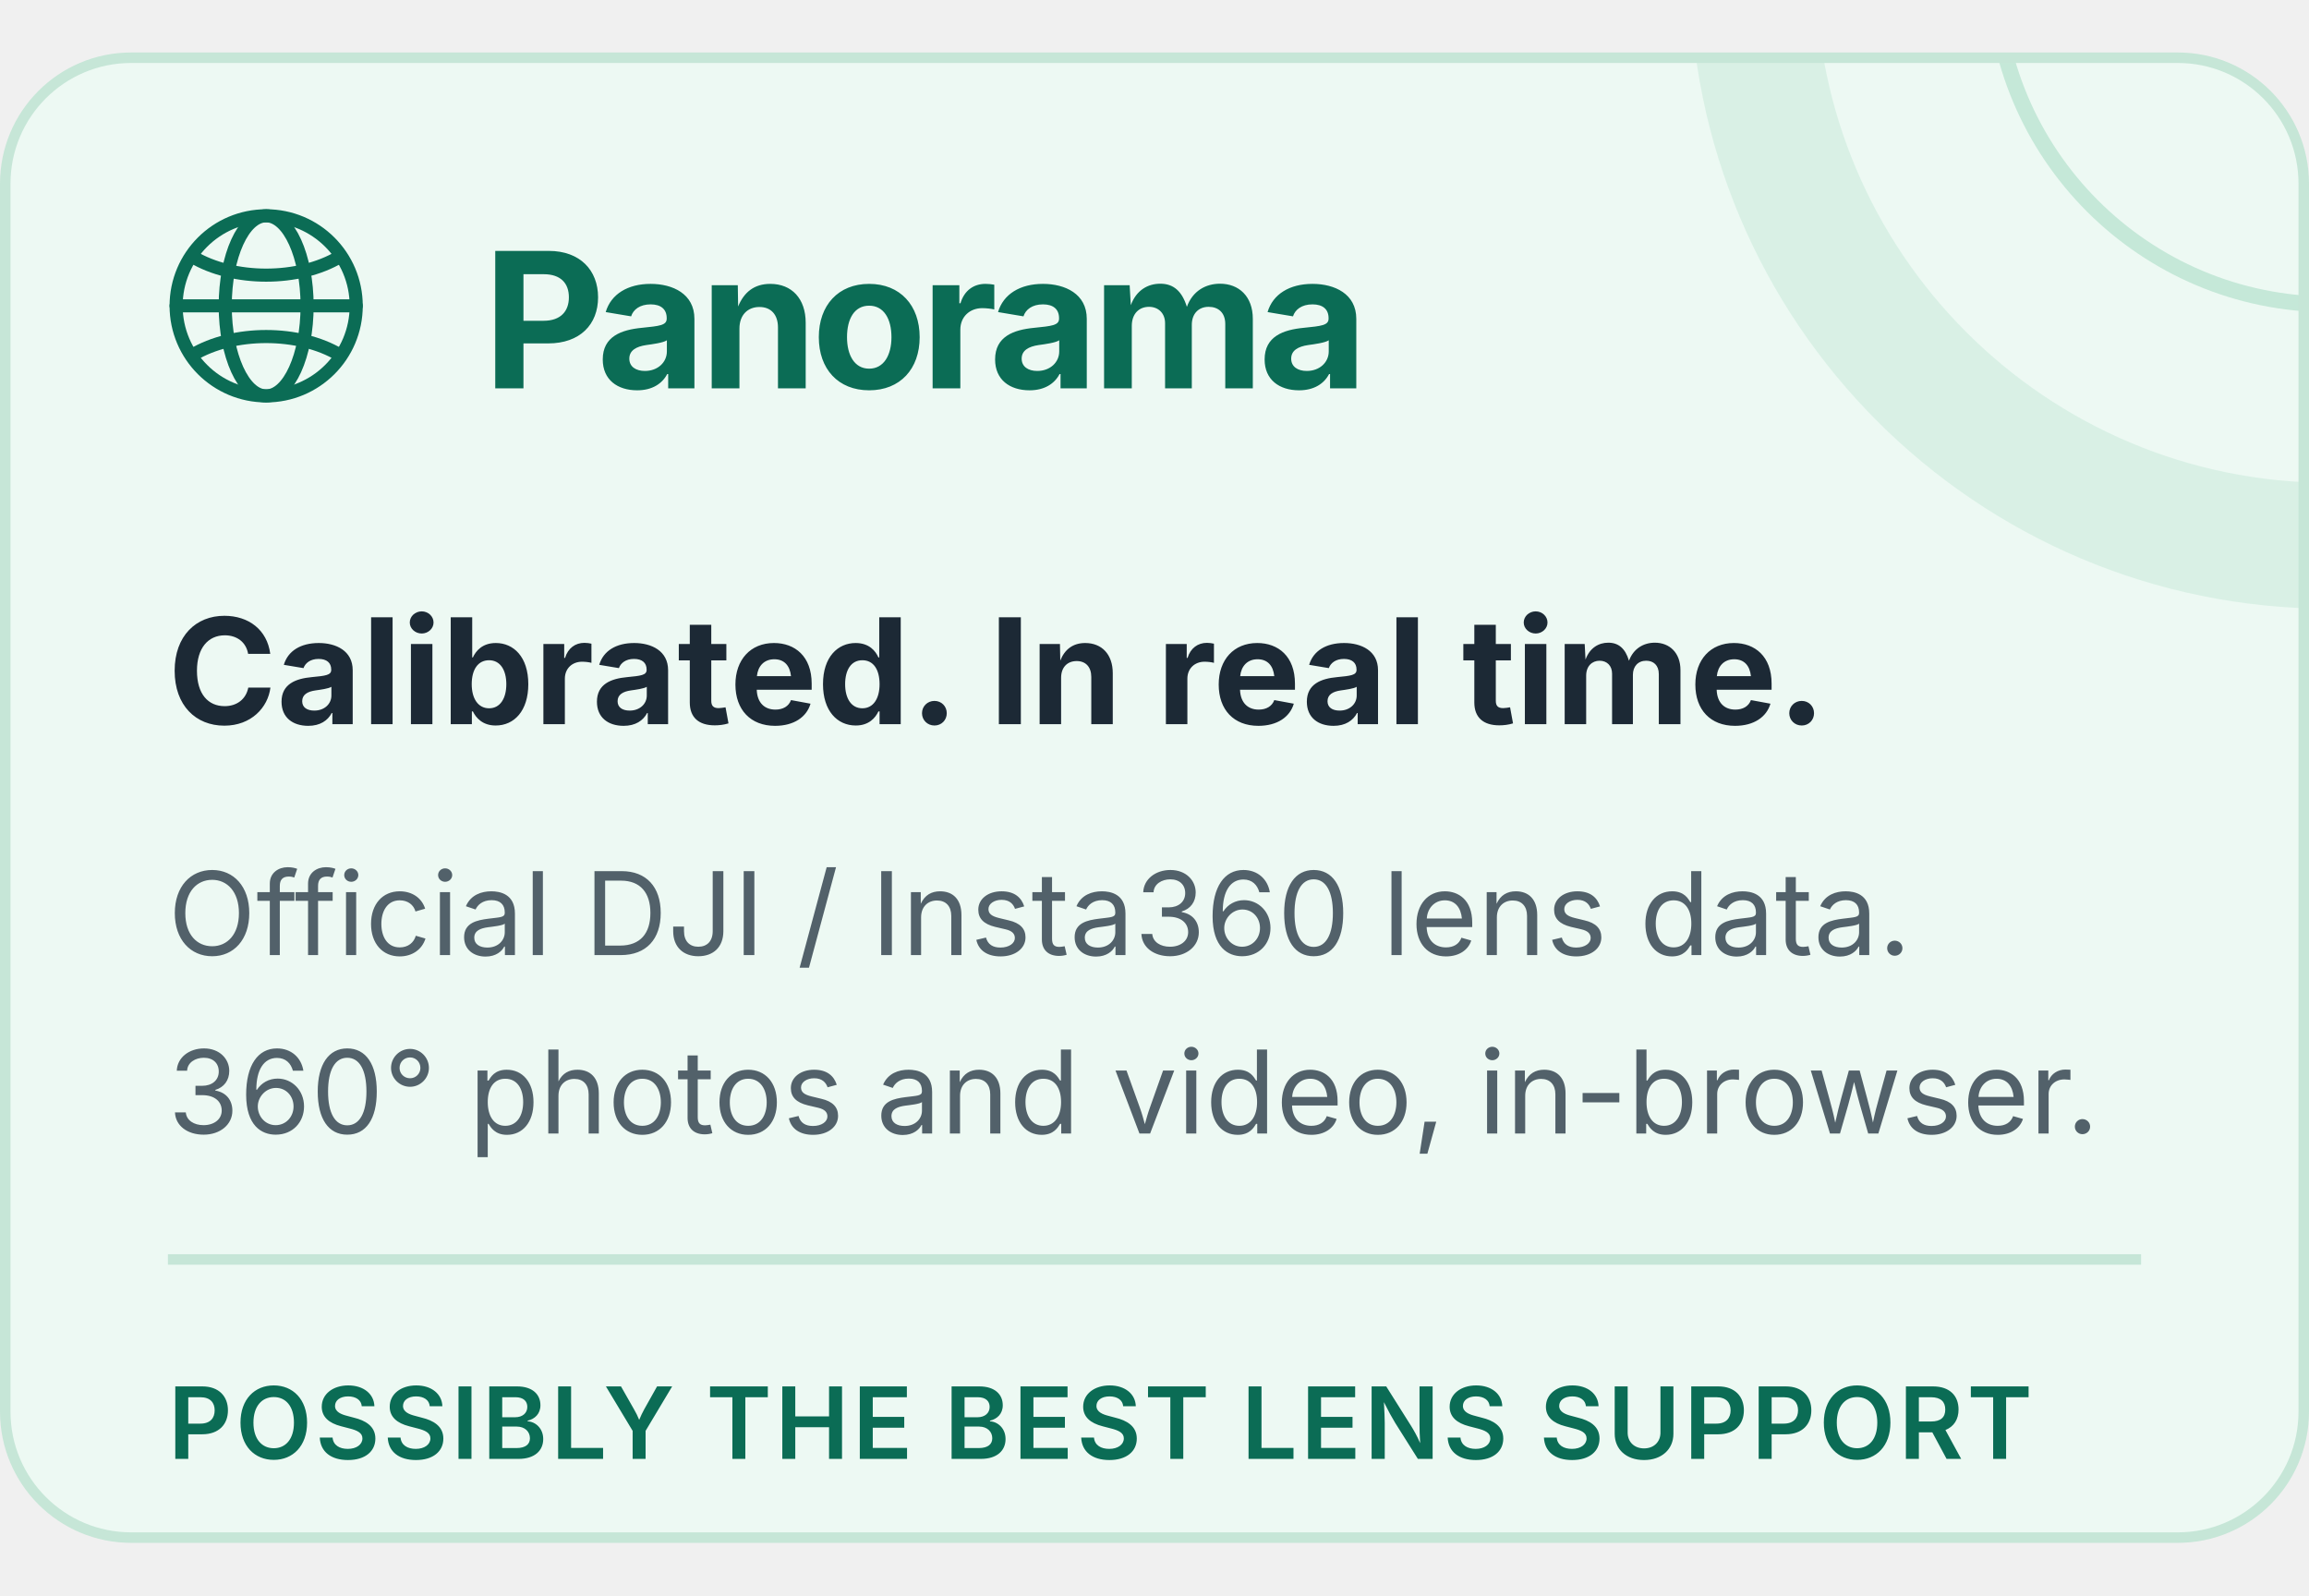
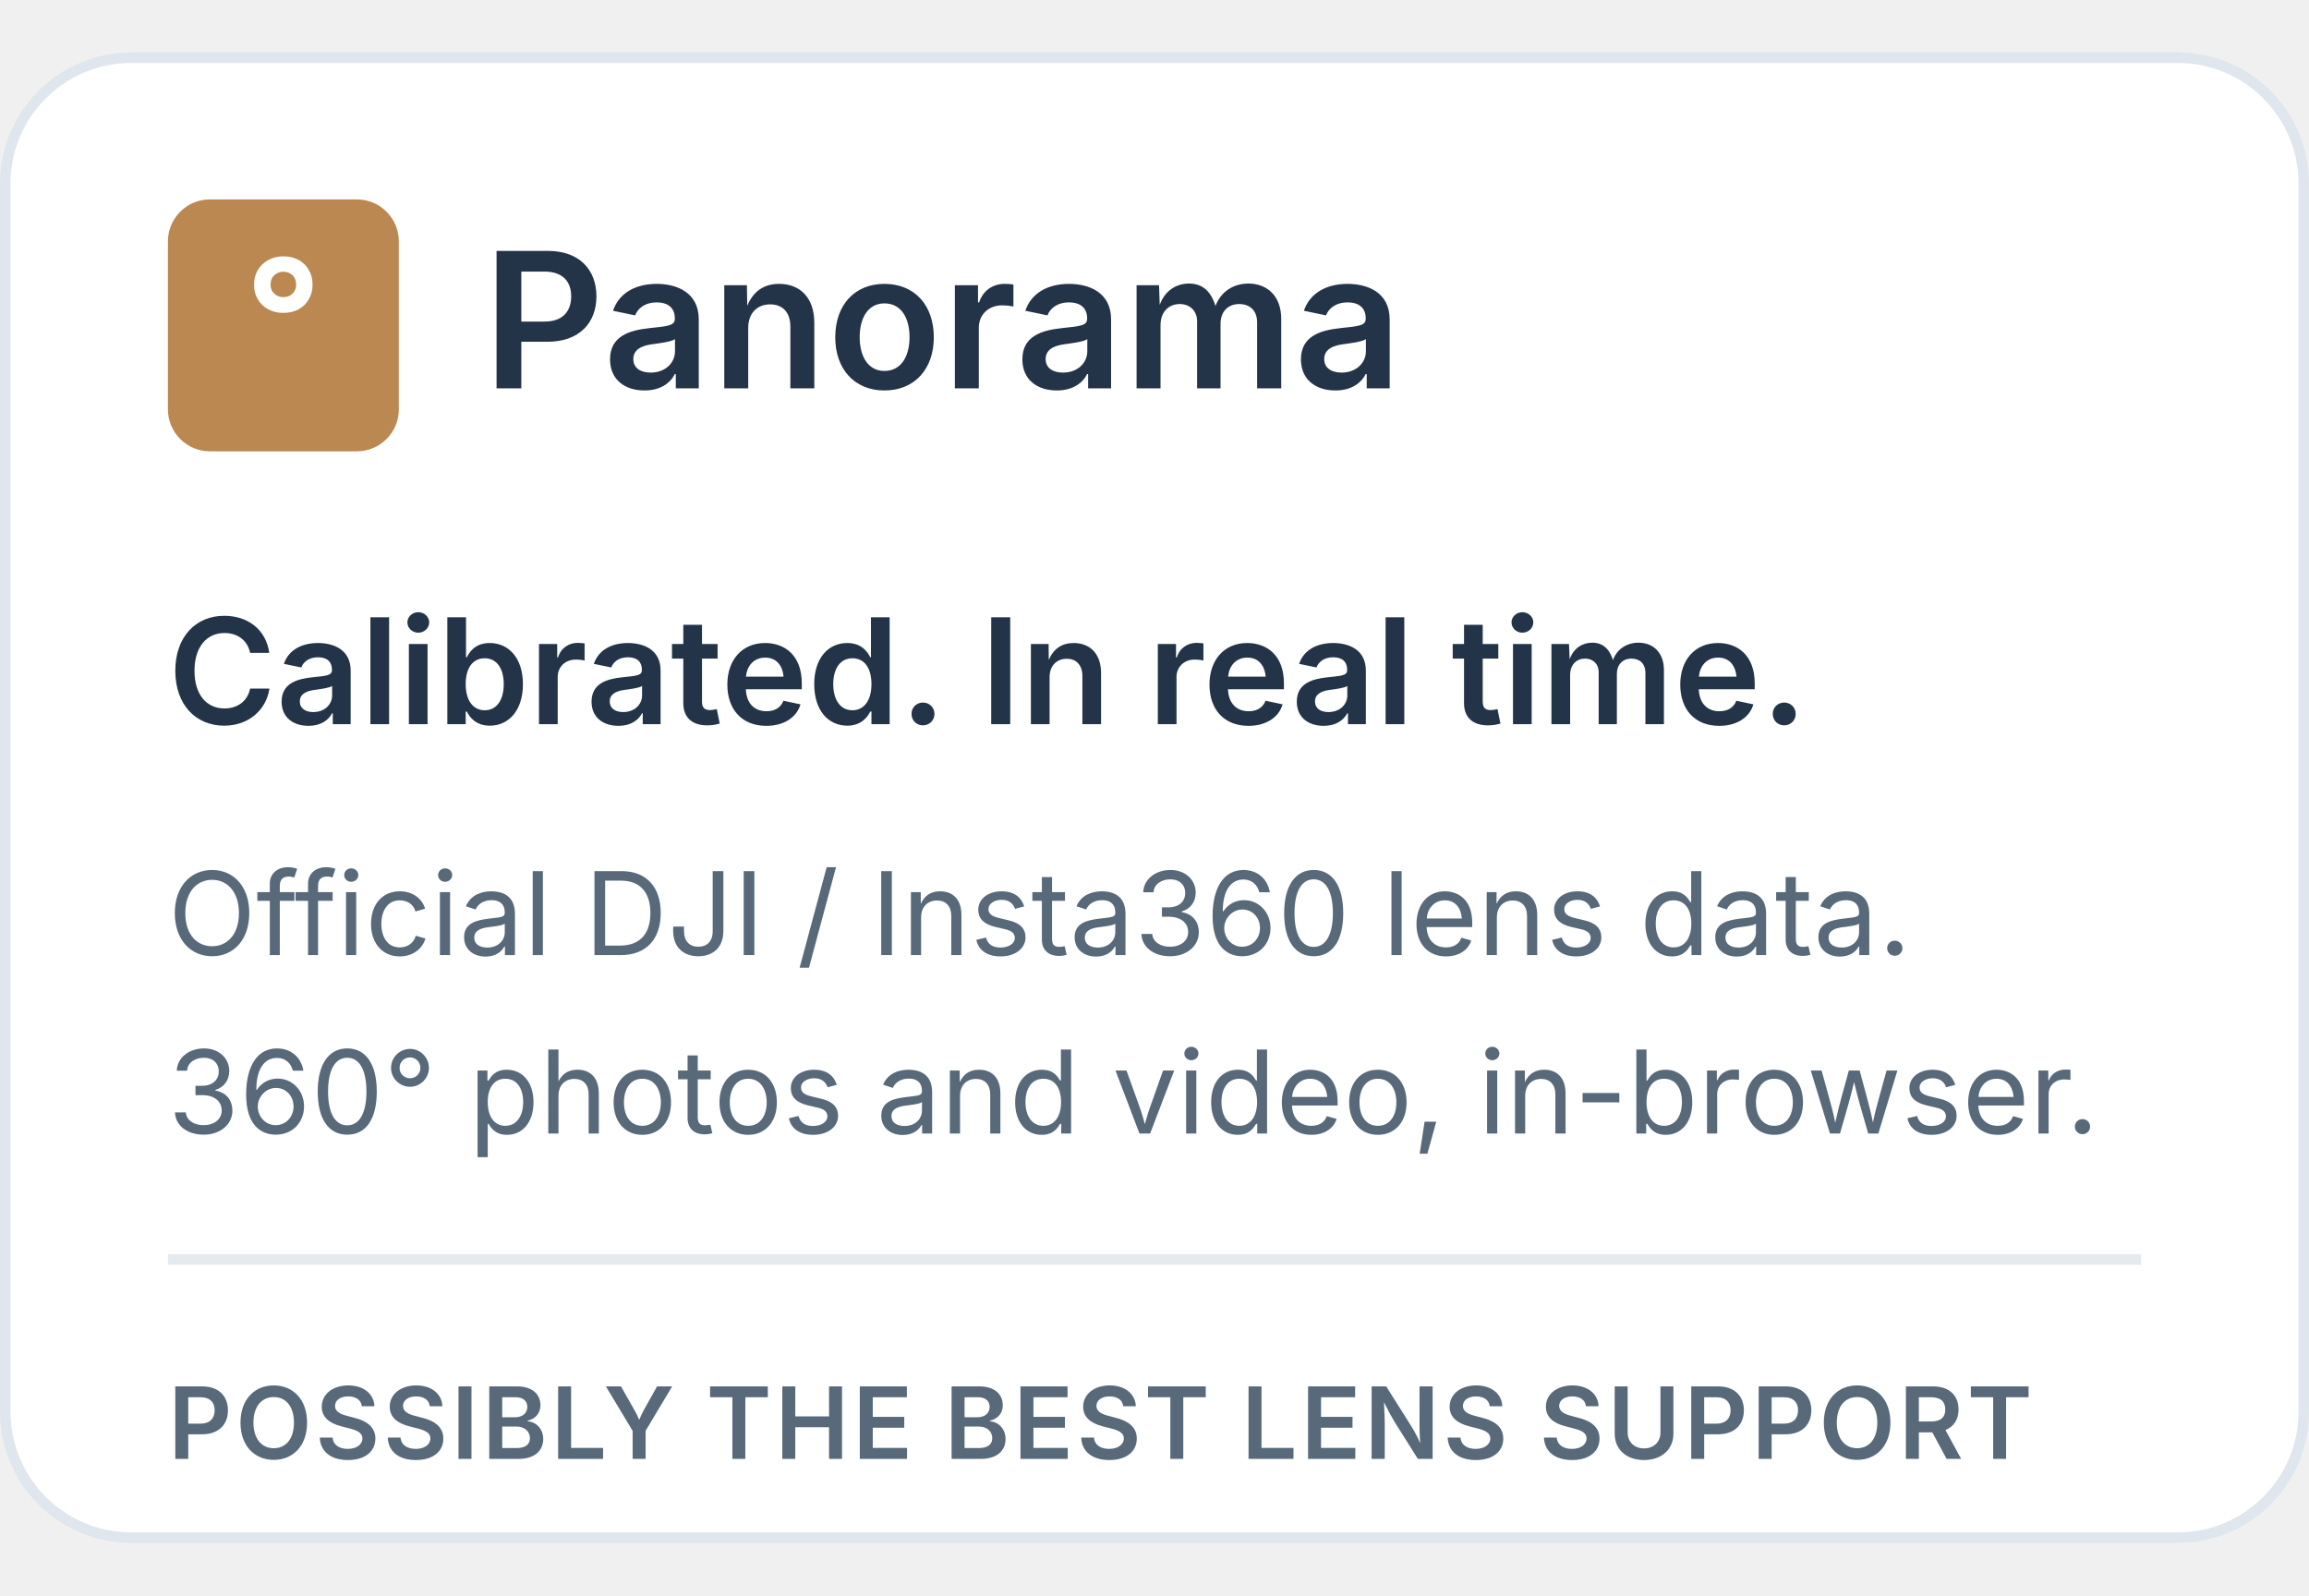
<svg xmlns="http://www.w3.org/2000/svg" width="220" height="152" viewBox="0 -5 220 152" role="img" aria-labelledby="title desc" lang="en">
-   <defs>
-     <clipPath id="card">
-       <rect x=".5" y=".5" width="219" height="141" rx="12" />
-     </clipPath>
-   </defs>
-   <g clip-path="url(#card)">
-     <rect width="220" height="142" fill="#edf9f3" />
-     <circle cx="222" cy="-8" r="55" fill="none" stroke="#c5e8d8" stroke-width="12" opacity=".5" />
-     <circle cx="222" cy="-8" r="32" fill="none" stroke="#c5e8d8" stroke-width="1.5" />
-   </g>
-   <rect x=".5" y=".5" width="219" height="141" rx="12" fill="none" stroke="#c6e6d7" />
-   <g transform="translate(16 14) scale(.78)" fill="none" stroke="#0b6c55" stroke-width="1.6" stroke-linecap="round" stroke-linejoin="round">
-     <circle cx="12" cy="13" r="11" />
-     <ellipse cx="12" cy="13" rx="5" ry="11" />
-     <path d="M1 13h22M3 7c5 3 13 3 18 0M3 19c5-3 13-3 18 0" />
-   </g>
-   <g font-family="-apple-system,BlinkMacSystemFont,'Segoe UI','PingFang SC','Microsoft YaHei',sans-serif">
-     <text x="46" y="32" fill="#0b6c55" font-size="18" font-weight="700" letter-spacing="-.6">Panorama</text>
-     <text x="16" y="64" fill="#1c2935" font-size="14" font-weight="650">Calibrated. In real time.</text>
-     <text x="16" y="86" fill="#52616a" font-size="11">Official DJI / Insta360 lens data.</text>
-     <text x="16" y="103" fill="#52616a" font-size="11">360° photos and video, in-browser.</text>
-     <path d="M16 115h188" stroke="#c6e6d7" />
-     <text x="16" y="134" fill="#0b6c55" font-size="9.5" font-weight="600" letter-spacing=".3">POSSIBLY THE BEST LENS SUPPORT</text>
+   <rect x=".5" y=".5" width="219" height="141" rx="12" fill="#ffffff" stroke="#dfe6ed" />
+   <rect x="16" y="14" width="22" height="24" rx="4" fill="#ba8850" />
+   <text x="27" y="31" text-anchor="middle" fill="#ffffff" font-family="system-ui,sans-serif" font-size="16" font-weight="700">°</text>
+   <g font-family="system-ui,-apple-system,BlinkMacSystemFont,'Segoe UI','PingFang SC','Microsoft YaHei',sans-serif">
+     <text x="46" y="32" fill="#243448" font-size="18" font-weight="600">Panorama</text>
+     <text x="16" y="64" fill="#243448" font-size="14" font-weight="600">Calibrated. In real time.</text>
+     <text x="16" y="86" fill="#58697a" font-size="11">Official DJI / Insta360 lens data.</text>
+     <text x="16" y="103" fill="#58697a" font-size="11">360° photos and video, in-browser.</text>
+     <path d="M16 115h188" stroke="#e5eaef" />
+     <text x="16" y="134" fill="#58697a" font-size="9.5" font-weight="600" letter-spacing=".3">POSSIBLY THE BEST LENS SUPPORT</text>
  </g>
</svg>
